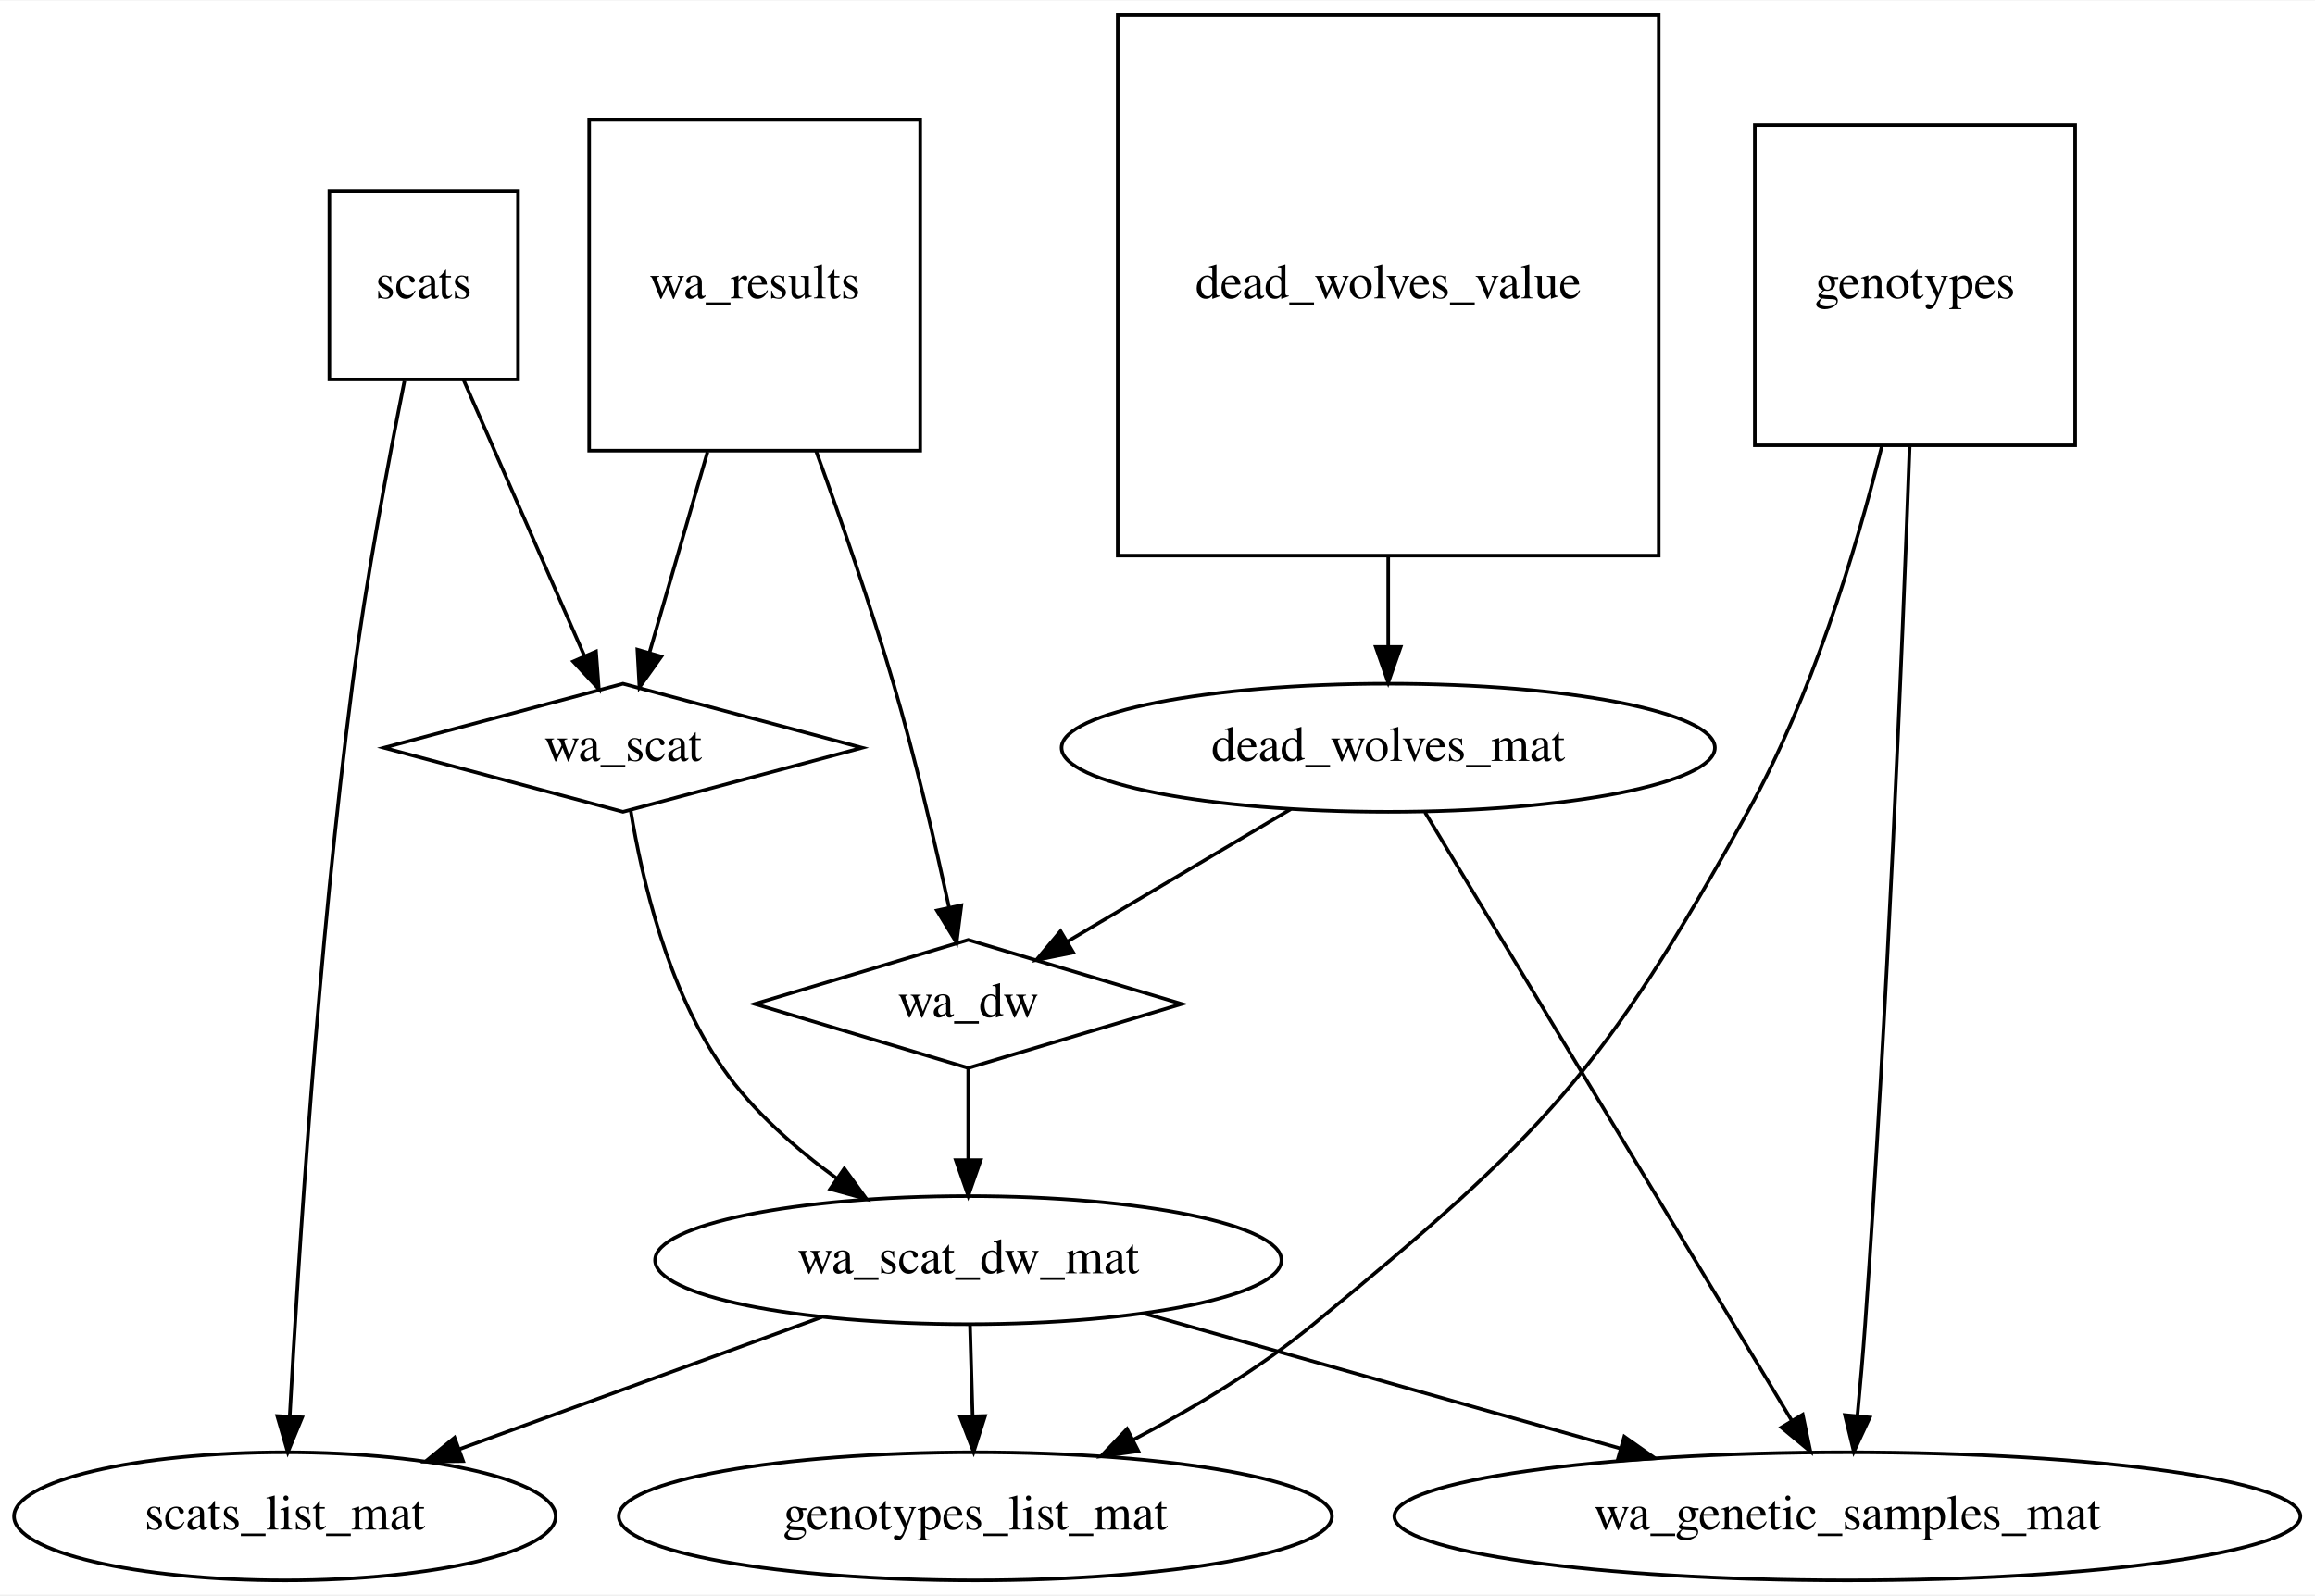
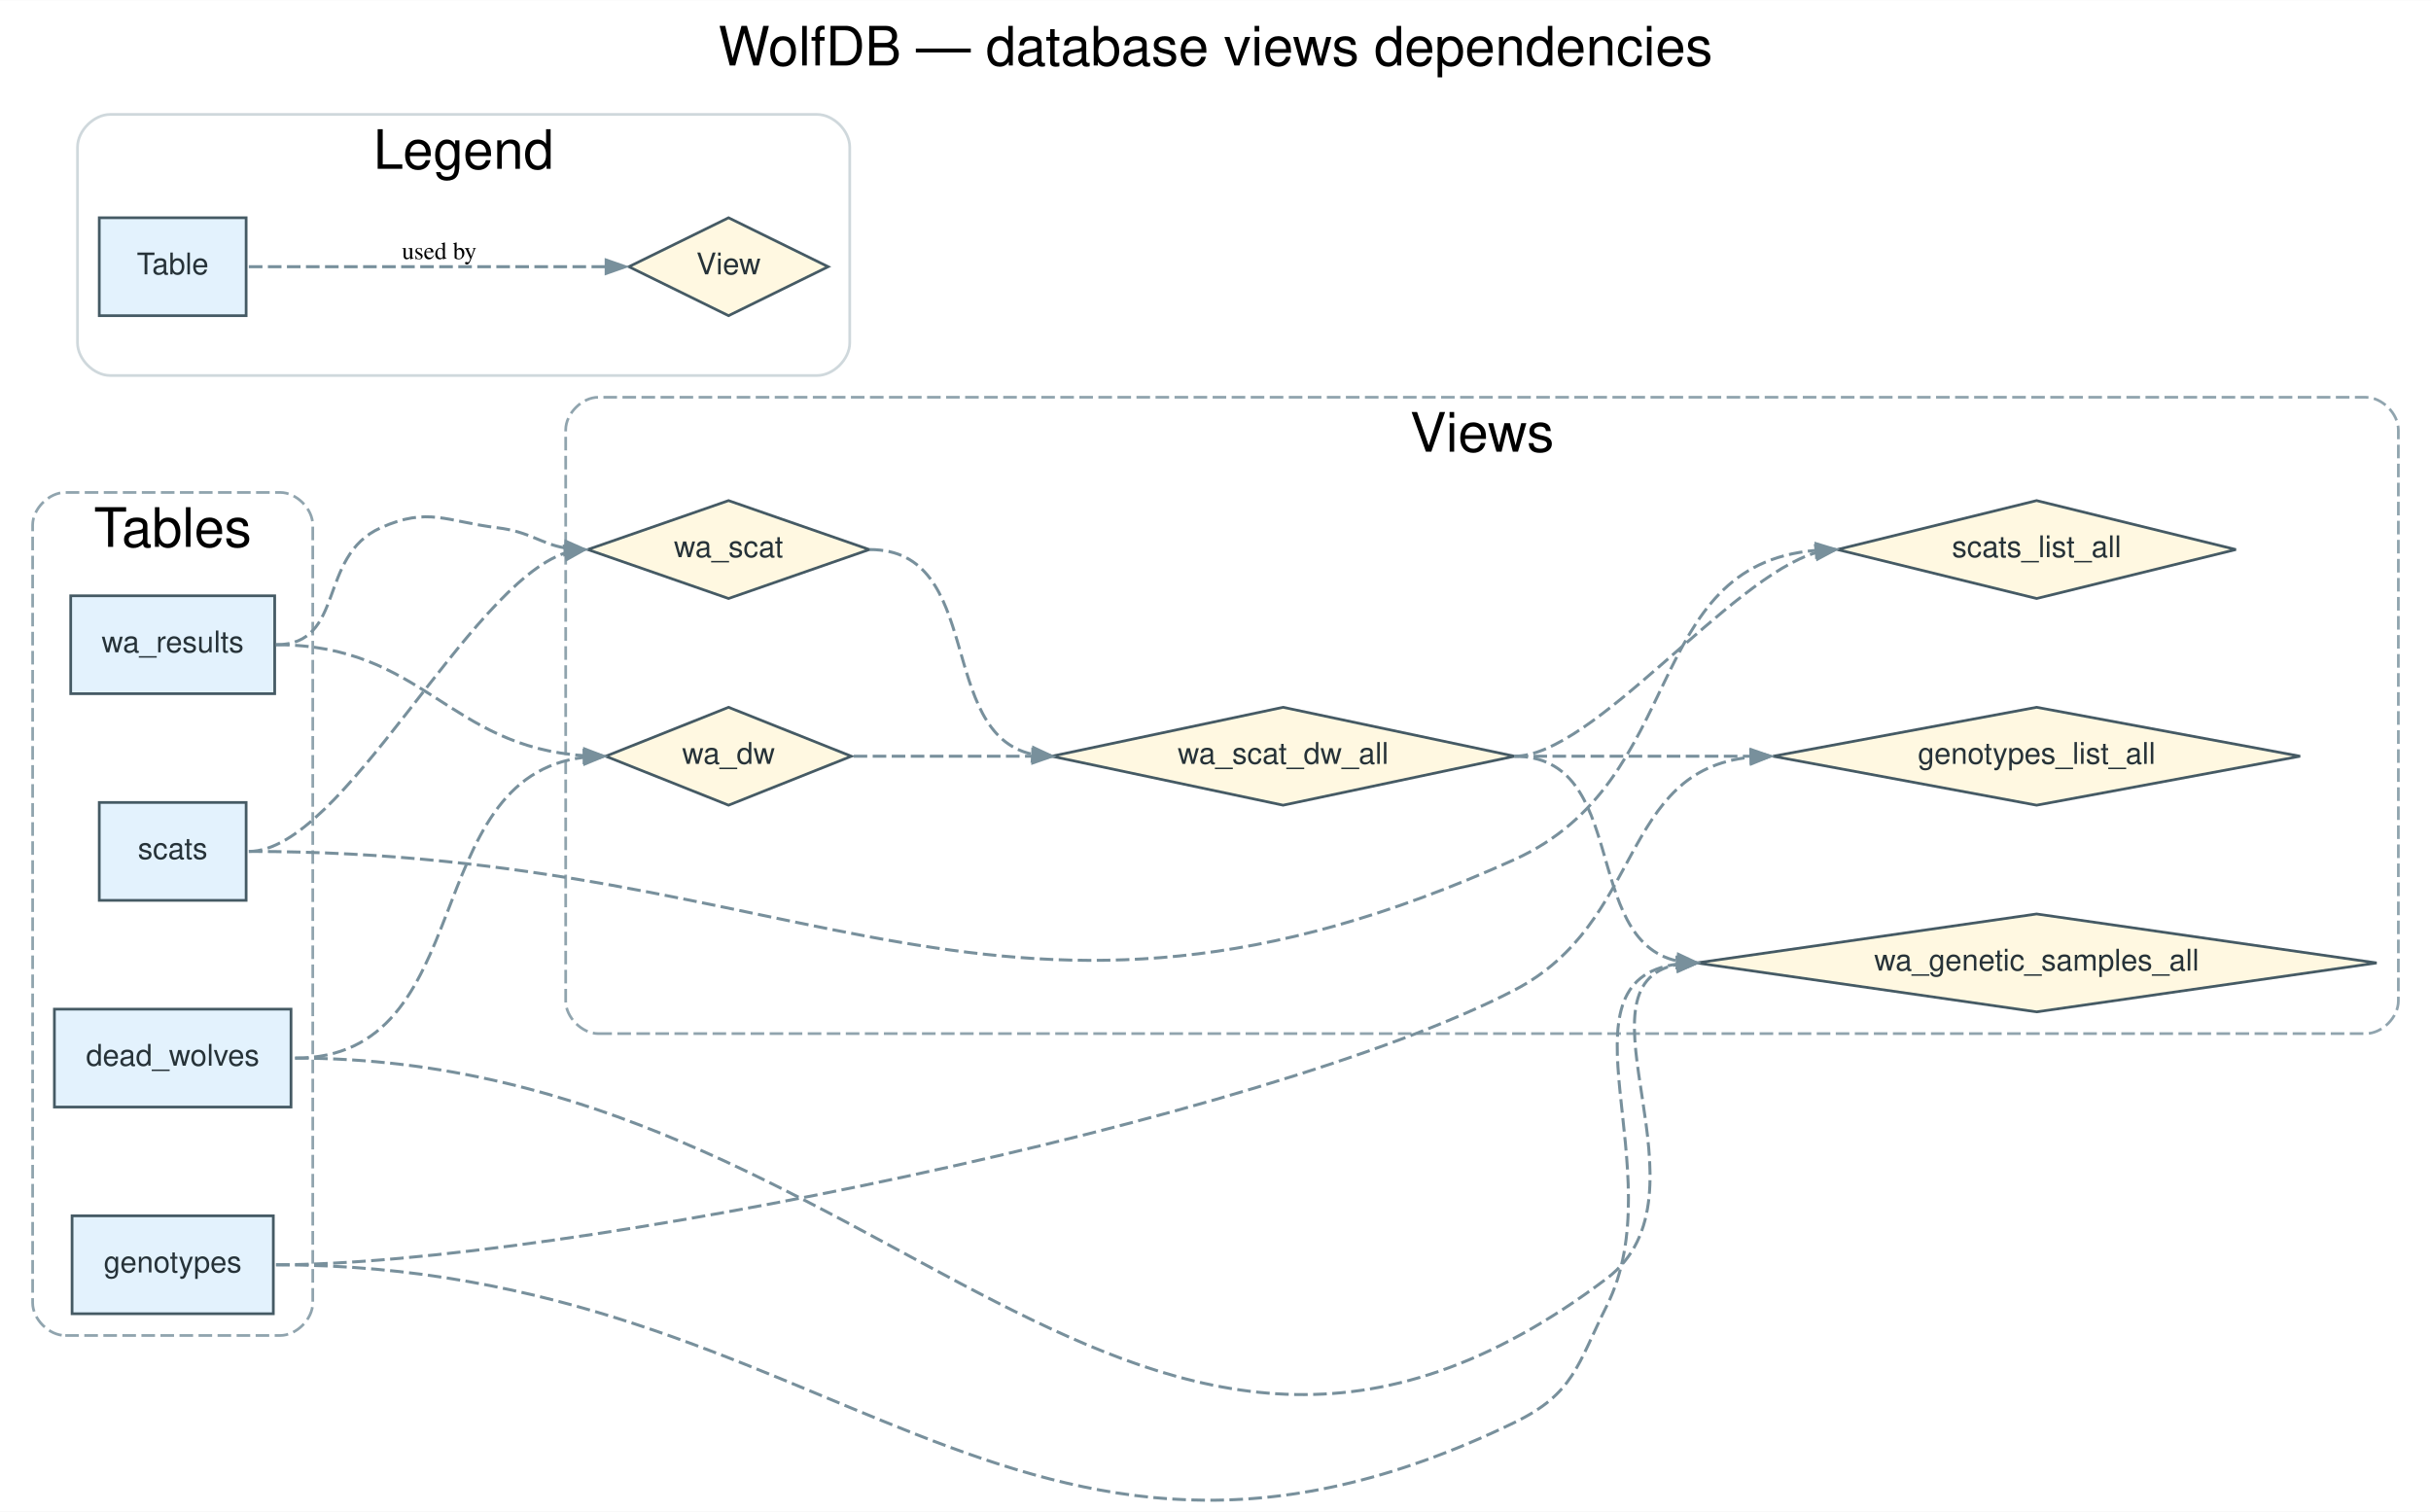
- <svg xmlns="http://www.w3.org/2000/svg" width="650pt" height="448pt" viewBox="0.00 0.00 650.43 448.00">
-   <g id="graph0" class="graph" transform="scale(1 1) rotate(0) translate(4 444)">
-     <polygon fill="white" stroke="transparent" points="-4,4 -4,-444 646.43,-444 646.43,4 -4,4" />
+ <svg xmlns="http://www.w3.org/2000/svg" width="894pt" height="556pt" viewBox="0.00 0.00 893.86 555.76">
+   <g id="graph0" class="graph" transform="scale(1 1) rotate(0) translate(4 551.76)">
+     <polygon fill="white" stroke="transparent" points="-4,4 -4,-551.76 889.86,-551.76 889.86,4 -4,4" />
+     <text text-anchor="middle" x="442.93" y="-527.76" font-family="Helvetica,sans-Serif" font-size="20.00">WolfDB — database views dependencies</text>
+     <g id="clust1" class="cluster">
+       <path fill="white" stroke="#90a4ae" stroke-dasharray="5,2" d="M20,-60.76C20,-60.76 99,-60.76 99,-60.76 105,-60.76 111,-66.76 111,-72.76 111,-72.76 111,-358.76 111,-358.76 111,-364.76 105,-370.76 99,-370.76 99,-370.76 20,-370.76 20,-370.76 14,-370.76 8,-364.76 8,-358.76 8,-358.76 8,-72.76 8,-72.76 8,-66.76 14,-60.76 20,-60.76" />
+       <text text-anchor="middle" x="59.5" y="-350.76" font-family="Helvetica,sans-Serif" font-size="20.00">Tables</text>
+     </g>
+     <g id="clust2" class="cluster">
+       <path fill="white" stroke="#90a4ae" stroke-dasharray="5,2" d="M216,-171.76C216,-171.76 865.86,-171.76 865.86,-171.76 871.86,-171.76 877.86,-177.76 877.86,-183.76 877.86,-183.76 877.86,-393.76 877.86,-393.76 877.86,-399.76 871.86,-405.76 865.86,-405.76 865.86,-405.76 216,-405.76 216,-405.76 210,-405.76 204,-399.76 204,-393.76 204,-393.76 204,-183.76 204,-183.76 204,-177.76 210,-171.76 216,-171.76" />
+       <text text-anchor="middle" x="540.93" y="-385.76" font-family="Helvetica,sans-Serif" font-size="20.00">Views</text>
+     </g>
+     <g id="clust3" class="cluster">
+       <path fill="white" stroke="#cfd8dc" d="M36.5,-413.76C36.5,-413.76 296.44,-413.76 296.44,-413.76 302.44,-413.76 308.44,-419.76 308.44,-425.76 308.44,-425.76 308.44,-497.76 308.44,-497.76 308.44,-503.76 302.44,-509.76 296.44,-509.76 296.44,-509.76 36.5,-509.76 36.5,-509.76 30.5,-509.76 24.5,-503.76 24.5,-497.76 24.5,-497.76 24.5,-425.76 24.5,-425.76 24.5,-419.76 30.5,-413.76 36.5,-413.76" />
+       <text text-anchor="middle" x="166.47" y="-489.76" font-family="Helvetica,sans-Serif" font-size="20.00">Legend</text>
+     </g>
    <g id="node1" class="node">
-       <polygon fill="none" stroke="black" points="141.54,-390.5 88.54,-390.5 88.54,-337.5 141.54,-337.5 141.54,-390.5" />
-       <text text-anchor="middle" x="115.04" y="-360.3" font-family="Times,serif" font-size="14.00">scats</text>
+       <polygon fill="#e3f2fd" stroke="#455a64" points="86.5,-256.76 32.5,-256.76 32.5,-220.76 86.5,-220.76 86.5,-256.76" />
+       <text text-anchor="middle" x="59.5" y="-235.96" font-family="Helvetica,sans-Serif" font-size="11.00" fill="#263238">scats</text>
    </g>
    <g id="node5" class="node">
-       <polygon fill="none" stroke="black" points="171.04,-252 103.85,-234 171.04,-216 238.24,-234 171.04,-252" />
-       <text text-anchor="middle" x="171.04" y="-230.3" font-family="Times,serif" font-size="14.00">wa_scat</text>
+       <polygon fill="#fff8e1" stroke="#455a64" points="263.88,-367.76 212.12,-349.76 263.88,-331.76 315.63,-349.76 263.88,-367.76" />
+       <text text-anchor="middle" x="263.88" y="-346.96" font-family="Helvetica,sans-Serif" font-size="11.00" fill="#263238">wa_scat</text>
+     </g>
+     <g id="edge1" class="edge">
+       <path fill="none" stroke="#78909c" stroke-width="1.1" stroke-dasharray="5,2" d="M87.5,-238.76C122.07,-238.76 167.84,-336.32 203.82,-348.51" />
+       <polygon fill="#78909c" stroke="#78909c" stroke-width="1.1" points="203.56,-350.95 210.88,-349.76 204.41,-346.13 203.56,-350.95" />
+     </g>
+     <g id="node10" class="node">
+       <polygon fill="#fff8e1" stroke="#455a64" points="744.85,-367.76 671.57,-349.76 744.85,-331.76 818.12,-349.76 744.85,-367.76" />
+       <text text-anchor="middle" x="744.85" y="-346.96" font-family="Helvetica,sans-Serif" font-size="11.00" fill="#263238">scats_list_all</text>
+     </g>
+     <g id="edge12" class="edge">
+       <path fill="none" stroke="#78909c" stroke-width="1.1" stroke-dasharray="5,2" d="M87.5,-238.76C294.32,-238.76 364.34,-150.65 552.84,-235.76 616.96,-264.71 599.32,-343.92 663.5,-349.45" />
+       <polygon fill="#78909c" stroke="#78909c" stroke-width="1.1" points="663.75,-351.92 670.85,-349.76 663.95,-347.02 663.75,-351.92" />
+     </g>
+     <g id="node2" class="node">
+       <polygon fill="#e3f2fd" stroke="#455a64" points="103,-180.76 16,-180.76 16,-144.76 103,-144.76 103,-180.76" />
+       <text text-anchor="middle" x="59.5" y="-159.96" font-family="Helvetica,sans-Serif" font-size="11.00" fill="#263238">dead_wolves</text>
+     </g>
+     <g id="node6" class="node">
+       <polygon fill="#fff8e1" stroke="#455a64" points="263.88,-291.76 218.73,-273.76 263.88,-255.76 309.02,-273.76 263.88,-291.76" />
+       <text text-anchor="middle" x="263.88" y="-270.96" font-family="Helvetica,sans-Serif" font-size="11.00" fill="#263238">wa_dw</text>
+     </g>
+     <g id="edge3" class="edge">
+       <path fill="none" stroke="#78909c" stroke-width="1.1" stroke-dasharray="5,2" d="M104.5,-162.76C172.54,-162.76 149.18,-266.09 210.79,-273.36" />
+       <polygon fill="#78909c" stroke="#78909c" stroke-width="1.1" points="210.75,-275.81 217.88,-273.76 211.03,-270.92 210.75,-275.81" />
+     </g>
+     <g id="node8" class="node">
+       <polygon fill="#fff8e1" stroke="#455a64" points="744.85,-215.76 619.82,-197.76 744.85,-179.76 869.87,-197.76 744.85,-215.76" />
+       <text text-anchor="middle" x="744.85" y="-194.96" font-family="Helvetica,sans-Serif" font-size="11.00" fill="#263238">wa_genetic_samples_all</text>
+     </g>
+     <g id="edge9" class="edge">
+       <path fill="none" stroke="#78909c" stroke-width="1.1" stroke-dasharray="5,2" d="M104.5,-162.76C321.87,-162.76 413.37,49.24 586.84,-81.76 627.44,-112.42 572.4,-189.39 612.55,-197.13" />
+       <polygon fill="#78909c" stroke="#78909c" stroke-width="1.1" points="612.65,-199.6 619.84,-197.76 613.07,-194.71 612.65,-199.6" />
+     </g>
+     <g id="node3" class="node">
+       <polygon fill="#e3f2fd" stroke="#455a64" points="97,-332.76 22,-332.76 22,-296.76 97,-296.76 97,-332.76" />
+       <text text-anchor="middle" x="59.5" y="-311.96" font-family="Helvetica,sans-Serif" font-size="11.00" fill="#263238">wa_results</text>
    </g>
    <g id="edge2" class="edge">
-       <path fill="none" stroke="black" d="M126.24,-337.4C136.14,-314.78 150.48,-282 160.26,-259.66" />
-       <polygon fill="black" stroke="black" points="163.46,-261.06 164.26,-250.49 157.05,-258.25 163.46,-261.06" />
+       <path fill="none" stroke="#78909c" stroke-width="1.1" stroke-dasharray="5,2" d="M97.5,-314.76C123.15,-314.76 112.58,-347.29 136,-357.76 153.45,-365.56 160.03,-360.1 179,-357.76 190.78,-356.3 194.82,-351.93 203.75,-350.34" />
+       <polygon fill="#78909c" stroke="#78909c" stroke-width="1.1" points="204.1,-352.77 210.88,-349.76 203.7,-347.89 204.1,-352.77" />
+     </g>
+     <g id="edge4" class="edge">
+       <path fill="none" stroke="#78909c" stroke-width="1.1" stroke-dasharray="5,2" d="M97.5,-314.76C151.59,-314.76 160.64,-277.21 210.85,-273.98" />
+       <polygon fill="#78909c" stroke="#78909c" stroke-width="1.1" points="210.96,-276.43 217.88,-273.76 210.8,-271.53 210.96,-276.43" />
+     </g>
+     <g id="node4" class="node">
+       <polygon fill="#e3f2fd" stroke="#455a64" points="96.5,-104.76 22.5,-104.76 22.5,-68.76 96.5,-68.76 96.5,-104.76" />
+       <text text-anchor="middle" x="59.5" y="-83.96" font-family="Helvetica,sans-Serif" font-size="11.00" fill="#263238">genotypes</text>
+     </g>
+     <g id="edge8" class="edge">
+       <path fill="none" stroke="#78909c" stroke-width="1.1" stroke-dasharray="5,2" d="M97.5,-86.76C301.51,-86.76 369.22,60.14 552.84,-28.76 574.76,-39.37 575.96,-49.96 586.84,-71.76 611.51,-121.24 566.35,-191.14 612.67,-197.32" />
+       <polygon fill="#78909c" stroke="#78909c" stroke-width="1.1" points="612.7,-199.77 619.84,-197.76 613,-194.88 612.7,-199.77" />
+     </g>
+     <g id="node9" class="node">
+       <polygon fill="#fff8e1" stroke="#455a64" points="744.85,-291.76 647.95,-273.76 744.85,-255.76 841.74,-273.76 744.85,-291.76" />
+       <text text-anchor="middle" x="744.85" y="-270.96" font-family="Helvetica,sans-Serif" font-size="11.00" fill="#263238">genotypes_list_all</text>
+     </g>
+     <g id="edge11" class="edge">
+       <path fill="none" stroke="#78909c" stroke-width="1.1" stroke-dasharray="5,2" d="M97.5,-86.76C201.14,-86.76 460.88,-139.93 552.84,-187.76 600.82,-212.71 591.25,-268.45 639.62,-273.4" />
+       <polygon fill="#78909c" stroke="#78909c" stroke-width="1.1" points="639.74,-275.86 646.85,-273.76 639.98,-270.97 639.74,-275.86" />
    </g>
    <g id="node7" class="node">
-       <ellipse fill="none" stroke="black" cx="76.04" cy="-18" rx="76.09" ry="18" />
-       <text text-anchor="middle" x="76.04" y="-14.3" font-family="Times,serif" font-size="14.00">scats_list_mat</text>
+       <polygon fill="#fff8e1" stroke="#455a64" points="467.79,-291.76 382.71,-273.76 467.79,-255.76 552.88,-273.76 467.79,-291.76" />
+       <text text-anchor="middle" x="467.79" y="-270.96" font-family="Helvetica,sans-Serif" font-size="11.00" fill="#263238">wa_scat_dw_all</text>
    </g>
-     <g id="edge1" class="edge">
-       <path fill="none" stroke="black" d="M109.64,-337.09C105.14,-314.67 98.87,-281.32 95.04,-252 85.36,-177.8 79.77,-89.62 77.4,-46.09" />
-       <polygon fill="black" stroke="black" points="80.89,-45.82 76.86,-36.02 73.9,-46.19 80.89,-45.82" />
+     <g id="edge5" class="edge">
+       <path fill="none" stroke="#78909c" stroke-width="1.1" stroke-dasharray="5,2" d="M315.75,-349.76C358.14,-349.76 340.19,-282.4 375.51,-274.51" />
+       <polygon fill="#78909c" stroke="#78909c" stroke-width="1.1" points="376.04,-276.92 382.75,-273.76 375.54,-272.04 376.04,-276.92" />
    </g>
-     <g id="node2" class="node">
-       <polygon fill="none" stroke="black" points="254.54,-410.5 161.54,-410.5 161.54,-317.5 254.54,-317.5 254.54,-410.5" />
-       <text text-anchor="middle" x="208.04" y="-360.3" font-family="Times,serif" font-size="14.00">wa_results</text>
-     </g>
-     <g id="edge3" class="edge">
-       <path fill="none" stroke="black" d="M194.79,-317.15C189.31,-298.2 183.17,-276.94 178.5,-260.8" />
-       <polygon fill="black" stroke="black" points="181.81,-259.63 175.67,-251 175.08,-261.58 181.81,-259.63" />
-     </g>
-     <g id="node6" class="node">
-       <polygon fill="none" stroke="black" points="268.04,-180 208.05,-162 268.04,-144 328.03,-162 268.04,-180" />
-       <text text-anchor="middle" x="268.04" y="-158.3" font-family="Times,serif" font-size="14.00">wa_dw</text>
-     </g>
-     <g id="edge4" class="edge">
-       <path fill="none" stroke="black" d="M225.27,-317.45C232.49,-297.52 240.67,-273.76 247.04,-252 253.17,-231.08 258.76,-207.01 262.63,-189.17" />
-       <polygon fill="black" stroke="black" points="266.1,-189.72 264.76,-179.21 259.25,-188.26 266.1,-189.72" />
-     </g>
-     <g id="node3" class="node">
-       <polygon fill="none" stroke="black" points="462.04,-440 310.04,-440 310.04,-288 462.04,-288 462.04,-440" />
-       <text text-anchor="middle" x="386.04" y="-360.3" font-family="Times,serif" font-size="14.00">dead_wolves_value</text>
-     </g>
-     <g id="node9" class="node">
-       <ellipse fill="none" stroke="black" cx="386.04" cy="-234" rx="91.78" ry="18" />
-       <text text-anchor="middle" x="386.04" y="-230.3" font-family="Times,serif" font-size="14.00">dead_wolves_mat</text>
+     <g id="edge6" class="edge">
+       <path fill="none" stroke="#78909c" stroke-width="1.1" stroke-dasharray="5,2" d="M309.88,-273.76C339.73,-273.76 348.95,-273.76 375.58,-273.76" />
+       <polygon fill="#78909c" stroke="#78909c" stroke-width="1.1" points="375.75,-276.21 382.75,-273.76 375.75,-271.31 375.75,-276.21" />
    </g>
    <g id="edge7" class="edge">
-       <path fill="none" stroke="black" d="M386.04,-287.8C386.04,-278.78 386.04,-270.06 386.04,-262.39" />
-       <polygon fill="black" stroke="black" points="389.54,-262.34 386.04,-252.34 382.54,-262.34 389.54,-262.34" />
+       <path fill="none" stroke="#78909c" stroke-width="1.1" stroke-dasharray="5,2" d="M552.84,-273.76C595.23,-273.76 577.27,-206.4 612.59,-198.51" />
+       <polygon fill="#78909c" stroke="#78909c" stroke-width="1.1" points="613.13,-200.92 619.84,-197.76 612.62,-196.04 613.13,-200.92" />
    </g>
-     <g id="node4" class="node">
-       <polygon fill="none" stroke="black" points="579.04,-409 489.04,-409 489.04,-319 579.04,-319 579.04,-409" />
-       <text text-anchor="middle" x="534.04" y="-360.3" font-family="Times,serif" font-size="14.00">genotypes</text>
-     </g>
-     <g id="node10" class="node">
-       <ellipse fill="none" stroke="black" cx="515.04" cy="-18" rx="127.28" ry="18" />
-       <text text-anchor="middle" x="515.04" y="-14.3" font-family="Times,serif" font-size="14.00">wa_genetic_samples_mat</text>
+     <g id="edge10" class="edge">
+       <path fill="none" stroke="#78909c" stroke-width="1.1" stroke-dasharray="5,2" d="M552.84,-273.76C592.17,-273.76 603.73,-273.76 639.81,-273.76" />
+       <polygon fill="#78909c" stroke="#78909c" stroke-width="1.1" points="639.85,-276.21 646.85,-273.76 639.85,-271.31 639.85,-276.21" />
    </g>
    <g id="edge13" class="edge">
-       <path fill="none" stroke="black" d="M532.54,-318.59C530.47,-261.49 526.26,-159.28 520.04,-72 519.45,-63.67 518.65,-54.61 517.87,-46.38" />
-       <polygon fill="black" stroke="black" points="521.33,-45.78 516.86,-36.17 514.36,-46.46 521.33,-45.78" />
+       <path fill="none" stroke="#78909c" stroke-width="1.1" stroke-dasharray="5,2" d="M552.84,-273.76C581.83,-273.76 631.95,-339.45 663.92,-348.68" />
+       <polygon fill="#78909c" stroke="#78909c" stroke-width="1.1" points="663.55,-351.11 670.85,-349.76 664.31,-346.26 663.55,-351.11" />
    </g>
    <g id="node11" class="node">
-       <ellipse fill="none" stroke="black" cx="270.04" cy="-18" rx="100.18" ry="18" />
-       <text text-anchor="middle" x="270.04" y="-14.3" font-family="Times,serif" font-size="14.00">genotypes_list_mat</text>
+       <polygon fill="#e3f2fd" stroke="#455a64" points="86.5,-471.76 32.5,-471.76 32.5,-435.76 86.5,-435.76 86.5,-471.76" />
+       <text text-anchor="middle" x="59.5" y="-450.96" font-family="Helvetica,sans-Serif" font-size="11.00" fill="#263238">Table</text>
+     </g>
+     <g id="node12" class="node">
+       <polygon fill="#fff8e1" stroke="#455a64" points="263.88,-471.76 227.24,-453.76 263.88,-435.76 300.51,-453.76 263.88,-471.76" />
+       <text text-anchor="middle" x="263.88" y="-450.96" font-family="Helvetica,sans-Serif" font-size="11.00" fill="#263238">View</text>
    </g>
    <g id="edge14" class="edge">
-       <path fill="none" stroke="black" d="M524.72,-318.71C517.23,-288.53 504.97,-248.34 487.04,-216 446.38,-142.64 429.82,-125.29 365.04,-72 349.78,-59.45 331.13,-48.3 314.4,-39.51" />
-       <polygon fill="black" stroke="black" points="315.84,-36.31 305.34,-34.87 312.65,-42.55 315.84,-36.31" />
-     </g>
-     <g id="node8" class="node">
-       <ellipse fill="none" stroke="black" cx="268.04" cy="-90" rx="87.99" ry="18" />
-       <text text-anchor="middle" x="268.04" y="-86.3" font-family="Times,serif" font-size="14.00">wa_scat_dw_mat</text>
-     </g>
-     <g id="edge6" class="edge">
-       <path fill="none" stroke="black" d="M173.22,-216.25C176.35,-197.29 183.54,-166.17 199.04,-144 207.47,-131.95 219.47,-121.4 231.1,-112.95" />
-       <polygon fill="black" stroke="black" points="233.22,-115.74 239.45,-107.18 229.24,-109.98 233.22,-115.74" />
-     </g>
-     <g id="edge5" class="edge">
-       <path fill="none" stroke="black" d="M268.04,-143.7C268.04,-135.98 268.04,-126.71 268.04,-118.11" />
-       <polygon fill="black" stroke="black" points="271.54,-118.1 268.04,-108.1 264.54,-118.1 271.54,-118.1" />
-     </g>
-     <g id="edge10" class="edge">
-       <path fill="none" stroke="black" d="M226.85,-73.98C197,-63.1 156.5,-48.33 124.99,-36.85" />
-       <polygon fill="black" stroke="black" points="126.12,-33.53 115.52,-33.39 123.72,-40.11 126.12,-33.53" />
-     </g>
-     <g id="edge11" class="edge">
-       <path fill="none" stroke="black" d="M317.43,-75C355.88,-64.11 409.54,-48.9 451.24,-37.08" />
-       <polygon fill="black" stroke="black" points="452.36,-40.4 461.02,-34.31 450.45,-33.67 452.36,-40.4" />
-     </g>
-     <g id="edge12" class="edge">
-       <path fill="none" stroke="black" d="M268.54,-71.7C268.76,-63.98 269.02,-54.71 269.27,-46.11" />
-       <polygon fill="black" stroke="black" points="272.77,-46.2 269.55,-36.1 265.77,-46 272.77,-46.2" />
-     </g>
-     <g id="edge8" class="edge">
-       <path fill="none" stroke="black" d="M358.68,-216.76C339.84,-205.59 314.89,-190.79 295.93,-179.55" />
-       <polygon fill="black" stroke="black" points="297.55,-176.44 287.17,-174.34 293.98,-182.46 297.55,-176.44" />
-     </g>
-     <g id="edge9" class="edge">
-       <path fill="none" stroke="black" d="M396.38,-215.85C418.93,-178.44 472.65,-89.32 499.38,-44.98" />
-       <polygon fill="black" stroke="black" points="502.49,-46.6 504.66,-36.23 496.5,-42.99 502.49,-46.6" />
+       <path fill="none" stroke="#78909c" stroke-width="1.1" stroke-dasharray="5,2" d="M87.5,-453.76C146.6,-453.76 163.1,-453.76 218.87,-453.76" />
+       <polygon fill="#78909c" stroke="#78909c" stroke-width="1.1" points="218.88,-456.21 225.88,-453.76 218.88,-451.31 218.88,-456.21" />
+       <text text-anchor="middle" x="157.5" y="-456.56" font-family="Times,serif" font-size="9.00">  used by</text>
    </g>
  </g>
</svg>
